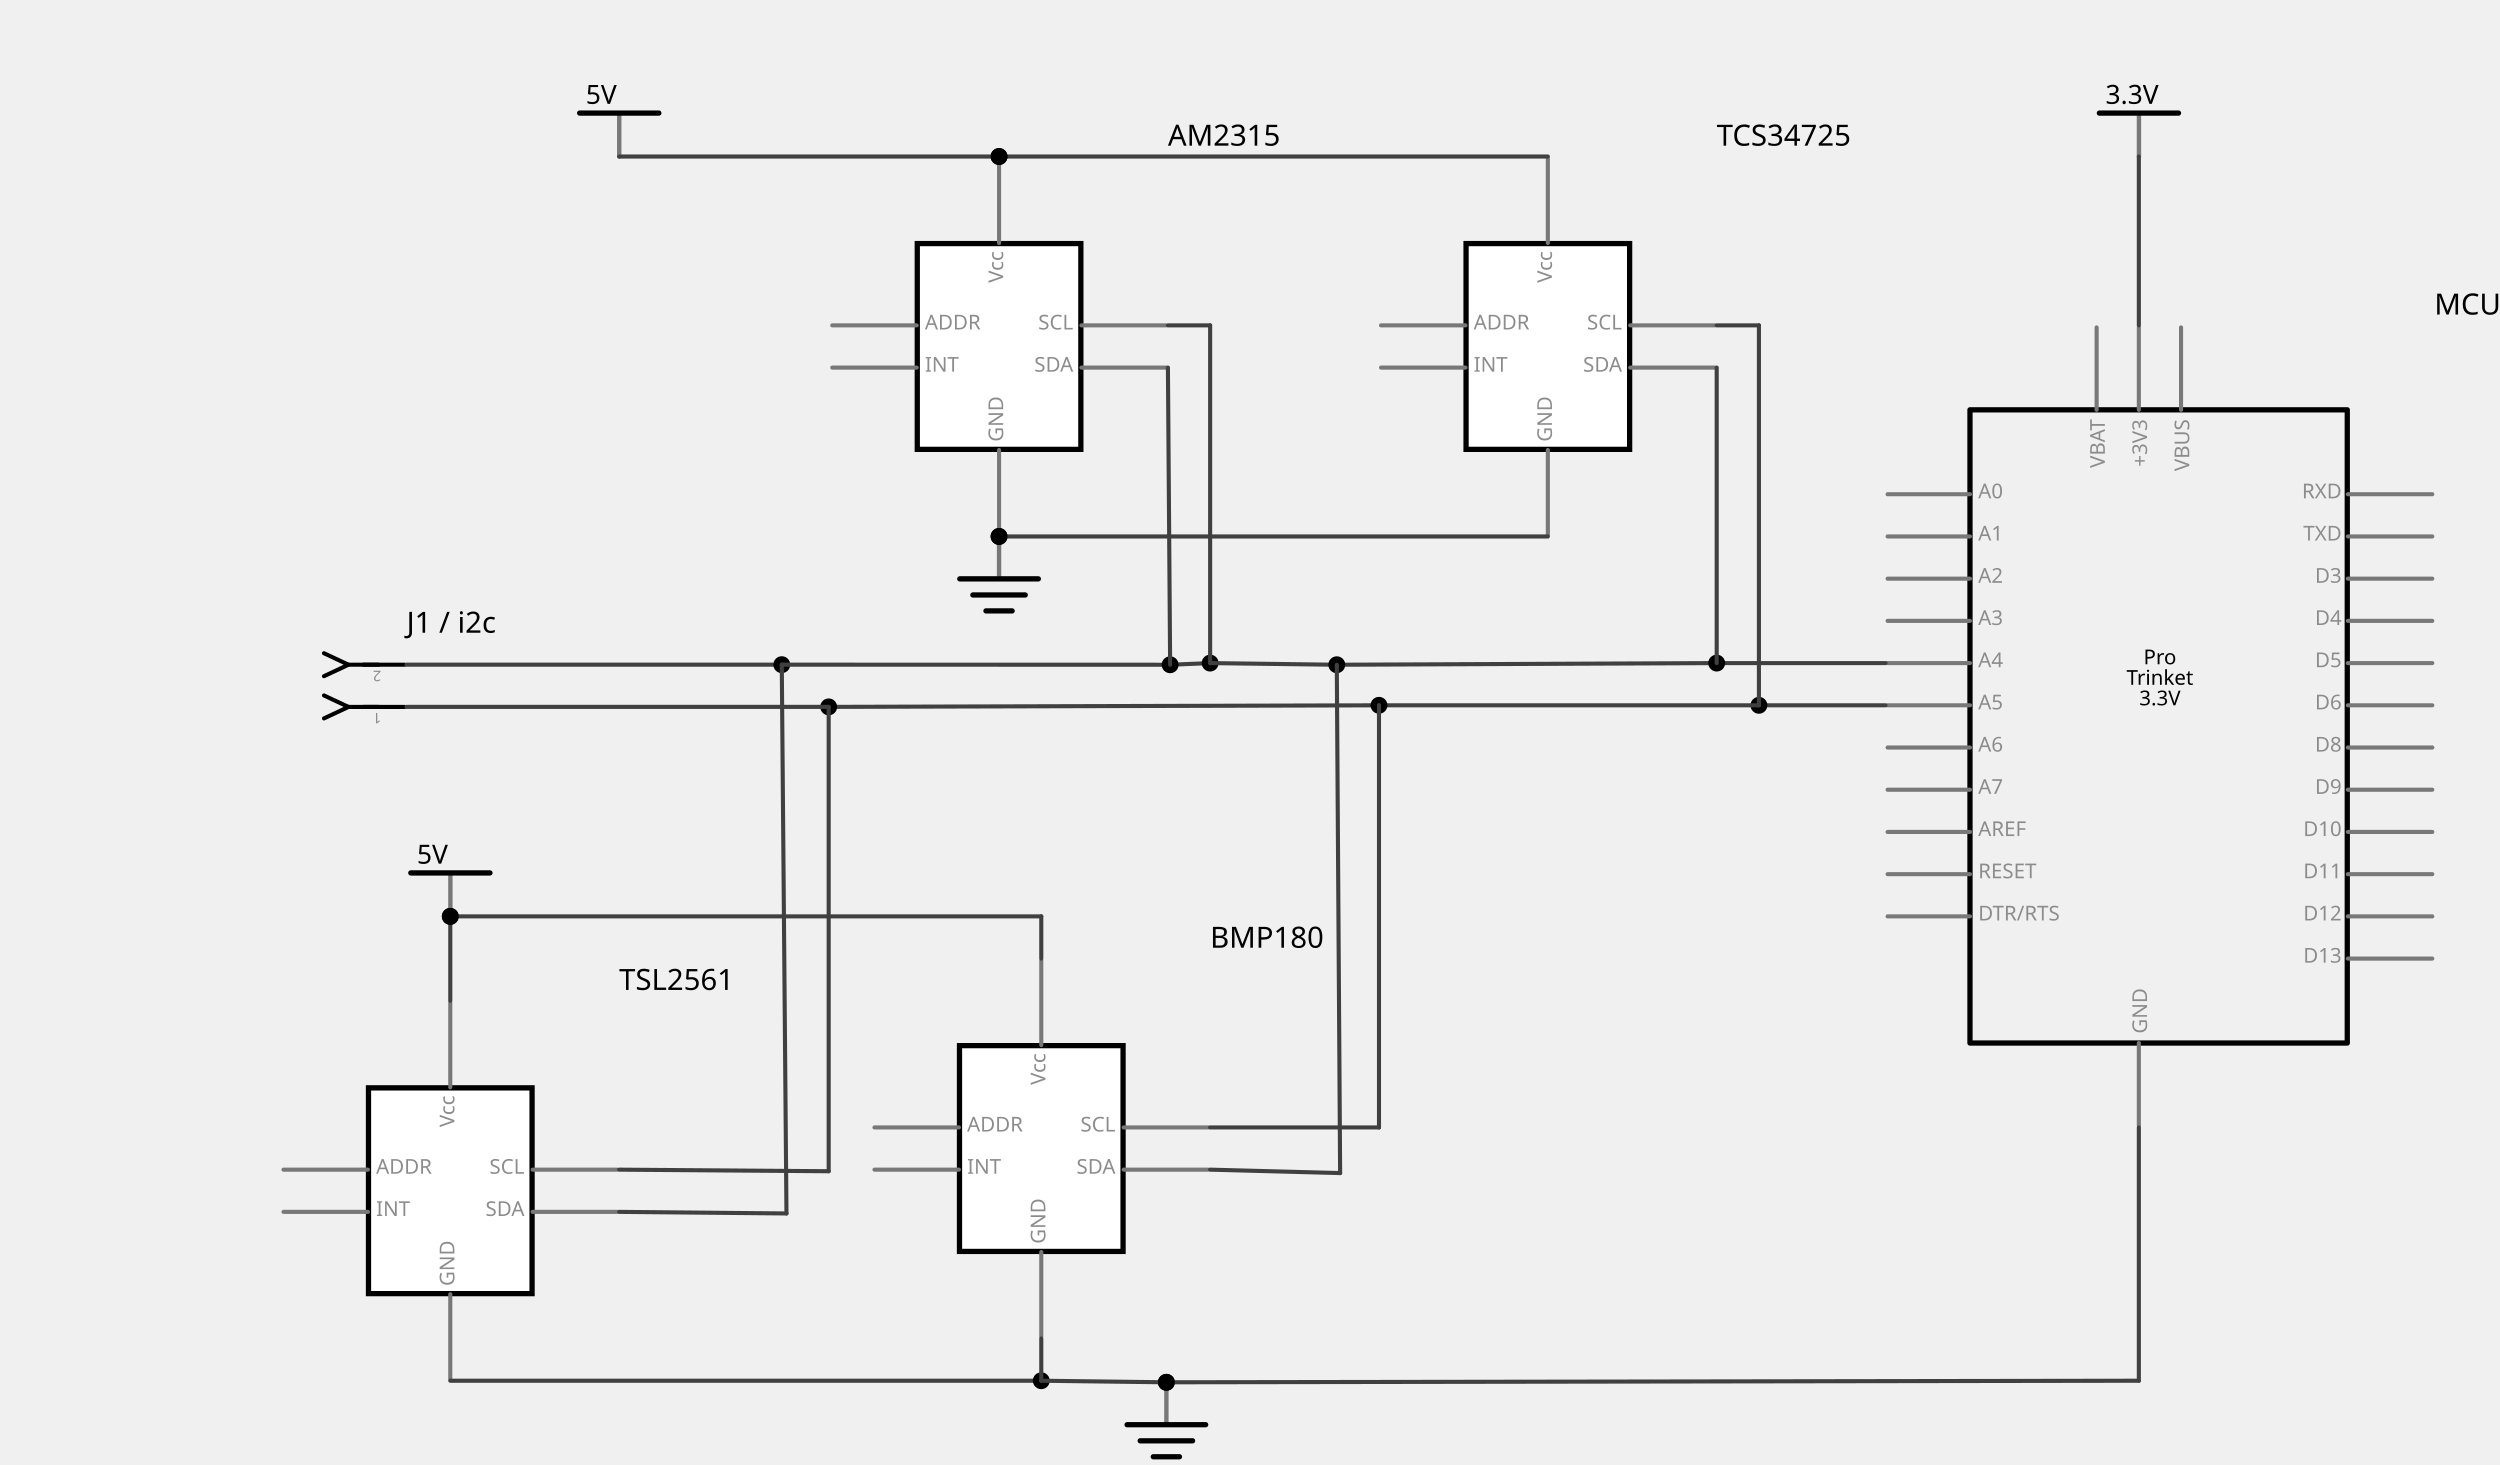
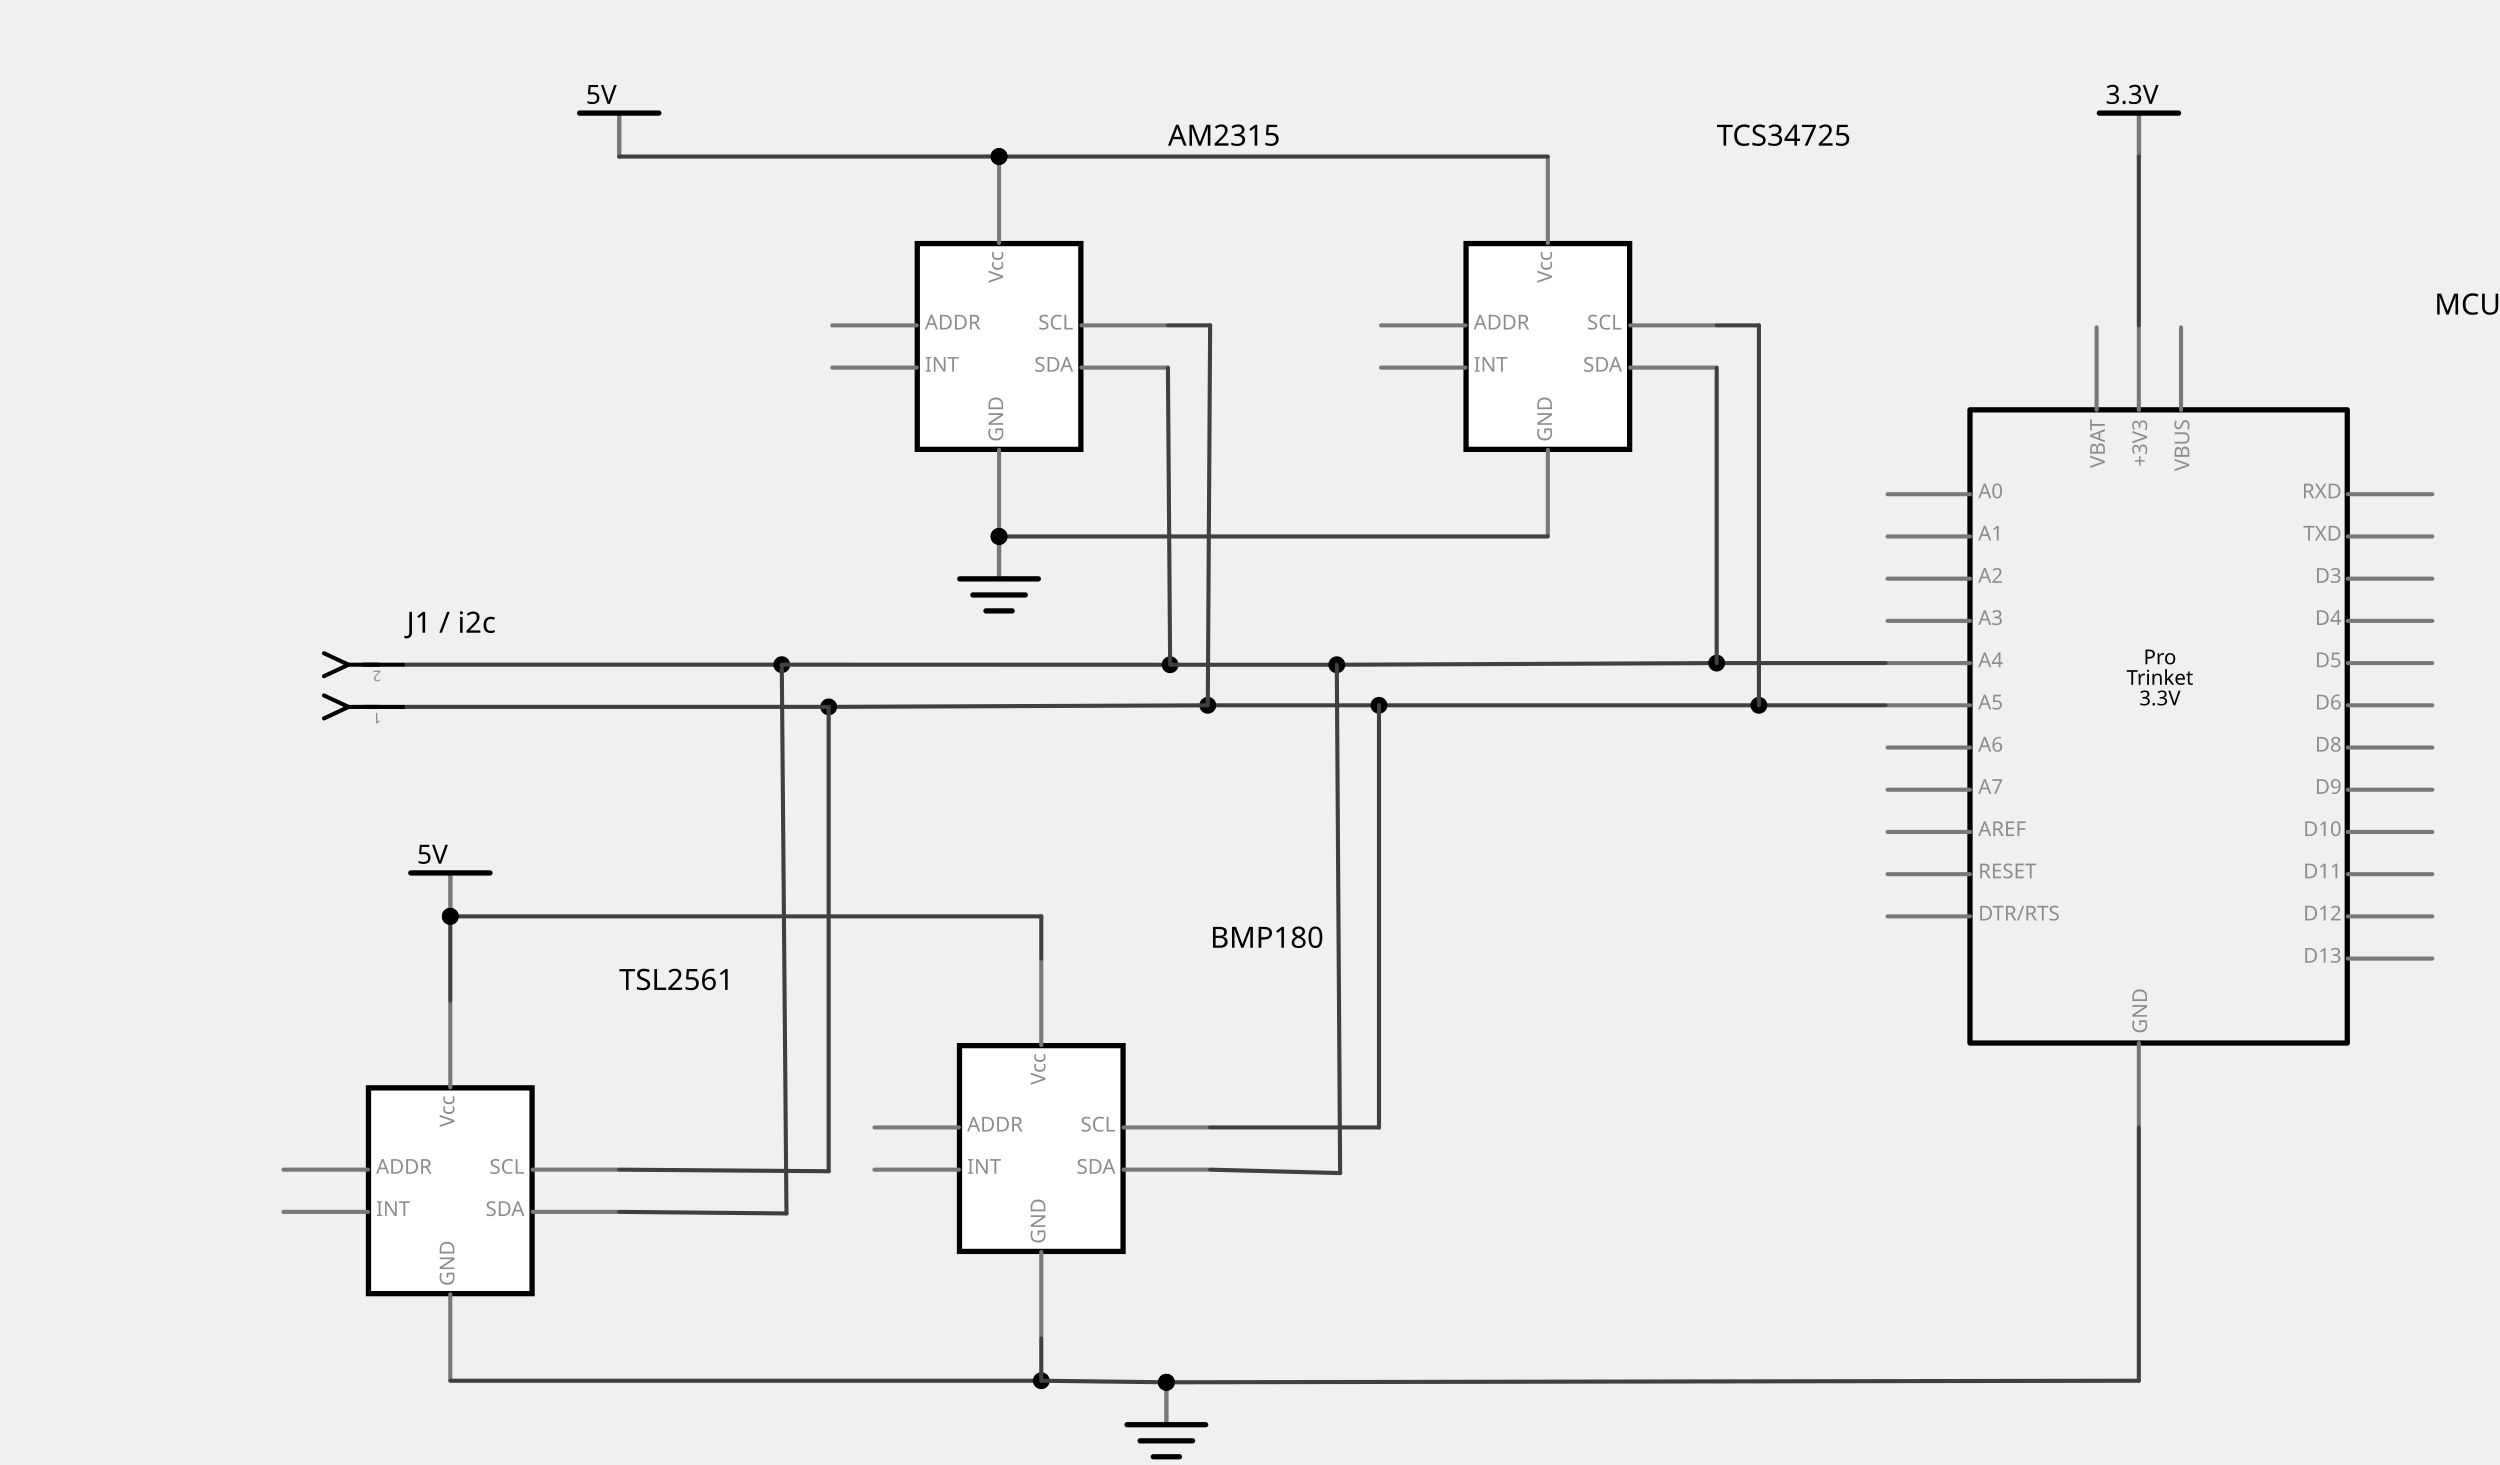
<svg xmlns="http://www.w3.org/2000/svg" version="1.2" baseProfile="tiny" x="0in" y="0in" width="5.922in" height="3.468in" viewBox="0 0 426.4 249.672">
  <g partID="854205740">
    <g transform="translate(48.0001,170.68)">
      <g gorn="0.0" id="schematic">
        <rect stroke-linecap="round" height="35.1" fill="#FFFFFF" width="27.9" x="14.85" y="14.85" class="interior rect" stroke-width="0.9" stroke="#000000" />
        <line stroke-linecap="round" gorn="0.0.1" id="connector9" fill="none" y1="28.8" y2="28.8" class="pin" x1="42.85" x2="57.25" stroke-width="0.7" stroke="#787878" />
        <text font-family="'Droid Sans'" fill="#8c8c8c" x="41.45" y="29.5" class="text" text-anchor="end" stroke-width="0" stroke="none" font-size="3.5">SCL</text>
        <g gorn="0.0.3" height="0.7" id="connector9terminal" fill="none" width="0.7" x="57.25" y="28.45" class="terminal" stroke-width="0" stroke="none" />
        <line stroke-linecap="round" gorn="0.0.4" id="connector10" fill="none" y1="36" y2="36" class="pin" x1="42.85" x2="57.25" stroke-width="0.7" stroke="#787878" />
        <text font-family="'Droid Sans'" fill="#8c8c8c" x="41.45" y="36.7" class="text" text-anchor="end" stroke-width="0" stroke="none" font-size="3.5">SDA</text>
        <g gorn="0.0.6" height="0.7" id="connector10terminal" fill="none" width="0.7" x="57.25" y="35.65" class="terminal" stroke-width="0" stroke="none" />
        <line stroke-linecap="round" gorn="0.0.7" id="connector7" fill="none" y1="28.8" y2="28.8" class="pin" x1="0.35" x2="14.75" stroke-width="0.7" stroke="#787878" />
        <text font-family="'Droid Sans'" fill="#8c8c8c" x="16.15" y="29.5" class="text" text-anchor="start" stroke-width="0" stroke="none" font-size="3.5">ADDR</text>
        <g gorn="0.0.9" height="0.7" id="connector7terminal" fill="none" width="0.7" x="-0.35" y="28.45" class="terminal" stroke-width="0" stroke="none" />
        <line stroke-linecap="round" gorn="0.0.10" id="connector8" fill="none" y1="36" y2="36" class="pin" x1="0.35" x2="14.75" stroke-width="0.7" stroke="#787878" />
        <text font-family="'Droid Sans'" fill="#8c8c8c" x="16.15" y="36.7" class="text" text-anchor="start" stroke-width="0" stroke="none" font-size="3.5">INT</text>
        <g gorn="0.0.12" height="0.7" id="connector8terminal" fill="none" width="0.7" x="-0.35" y="35.65" class="terminal" stroke-width="0" stroke="none" />
        <line stroke-linecap="round" gorn="0.0.13" id="connector6" fill="none" y1="50.05" y2="64.45" class="pin" x1="28.8" x2="28.8" stroke-width="0.7" stroke="#787878" />
        <g transform="matrix(1, 0, 0, 1, 29.4999, 48.6499)">
          <g>
            <g>
              <g transform="rotate(270)">
                <g>
                  <g>
                    <text font-family="'Droid Sans'" fill="#8c8c8c" x="0" y="0" class="text" text-anchor="start" stroke-width="0" stroke="none" font-size="3.5">GND</text>
                  </g>
                </g>
              </g>
            </g>
          </g>
        </g>
        <g gorn="0.0.15" height="0.7" id="connector6terminal" fill="none" width="0.7" x="28.45" y="64.45" class="terminal" stroke-width="0" stroke="none" />
        <line stroke-linecap="round" gorn="0.0.16" id="connector11" fill="none" y1="0.35" y2="14.75" class="pin" x1="28.8" x2="28.8" stroke-width="0.7" stroke="#787878" />
        <g transform="matrix(1, 0, 0, 1, 29.4999, 16.15)">
          <g>
            <g>
              <g transform="rotate(270)">
                <g>
                  <g>
                    <text font-family="'Droid Sans'" fill="#8c8c8c" x="0" y="0" class="text" text-anchor="end" stroke-width="0" stroke="none" font-size="3.5">Vcc</text>
                  </g>
                </g>
              </g>
            </g>
          </g>
        </g>
        <g gorn="0.0.18" height="0.7" id="connector11terminal" fill="none" width="0.7" x="28.45" y="-0.35" class="terminal" stroke-width="0" stroke="none" />
      </g>
    </g>
  </g>
  <g partID="854218090">
    <g transform="translate(141.6,26.6801)">
      <g gorn="0.0" id="schematic">
        <rect stroke-linecap="round" height="35.1" fill="#FFFFFF" width="27.9" x="14.85" y="14.85" class="interior rect" stroke-width="0.9" stroke="#000000" />
        <line stroke-linecap="round" gorn="0.0.1" id="connector9" fill="none" y1="28.8" y2="28.8" class="pin" x1="42.85" x2="57.25" stroke-width="0.7" stroke="#787878" />
        <text font-family="'Droid Sans'" fill="#8c8c8c" x="41.45" y="29.5" class="text" text-anchor="end" stroke-width="0" stroke="none" font-size="3.5">SCL</text>
        <g gorn="0.0.3" height="0.7" id="connector9terminal" fill="none" width="0.7" x="57.25" y="28.45" class="terminal" stroke-width="0" stroke="none" />
        <line stroke-linecap="round" gorn="0.0.4" id="connector10" fill="none" y1="36" y2="36" class="pin" x1="42.85" x2="57.25" stroke-width="0.7" stroke="#787878" />
        <text font-family="'Droid Sans'" fill="#8c8c8c" x="41.45" y="36.7" class="text" text-anchor="end" stroke-width="0" stroke="none" font-size="3.5">SDA</text>
        <g gorn="0.0.6" height="0.7" id="connector10terminal" fill="none" width="0.7" x="57.25" y="35.65" class="terminal" stroke-width="0" stroke="none" />
        <line stroke-linecap="round" gorn="0.0.7" id="connector7" fill="none" y1="28.8" y2="28.8" class="pin" x1="0.35" x2="14.75" stroke-width="0.7" stroke="#787878" />
        <text font-family="'Droid Sans'" fill="#8c8c8c" x="16.15" y="29.5" class="text" text-anchor="start" stroke-width="0" stroke="none" font-size="3.5">ADDR</text>
        <g gorn="0.0.9" height="0.7" id="connector7terminal" fill="none" width="0.7" x="-0.35" y="28.45" class="terminal" stroke-width="0" stroke="none" />
        <line stroke-linecap="round" gorn="0.0.10" id="connector8" fill="none" y1="36" y2="36" class="pin" x1="0.35" x2="14.75" stroke-width="0.7" stroke="#787878" />
        <text font-family="'Droid Sans'" fill="#8c8c8c" x="16.15" y="36.7" class="text" text-anchor="start" stroke-width="0" stroke="none" font-size="3.5">INT</text>
        <g gorn="0.0.12" height="0.7" id="connector8terminal" fill="none" width="0.7" x="-0.35" y="35.65" class="terminal" stroke-width="0" stroke="none" />
        <line stroke-linecap="round" gorn="0.0.13" id="connector6" fill="none" y1="50.05" y2="64.45" class="pin" x1="28.8" x2="28.8" stroke-width="0.7" stroke="#787878" />
        <g transform="matrix(1, 0, 0, 1, 29.4999, 48.6499)">
          <g>
            <g>
              <g transform="rotate(270)">
                <g>
                  <g>
                    <text font-family="'Droid Sans'" fill="#8c8c8c" x="0" y="0" class="text" text-anchor="start" stroke-width="0" stroke="none" font-size="3.5">GND</text>
                  </g>
                </g>
              </g>
            </g>
          </g>
        </g>
        <g gorn="0.0.15" height="0.7" id="connector6terminal" fill="none" width="0.7" x="28.45" y="64.45" class="terminal" stroke-width="0" stroke="none" />
        <line stroke-linecap="round" gorn="0.0.16" id="connector11" fill="none" y1="0.35" y2="14.75" class="pin" x1="28.8" x2="28.8" stroke-width="0.7" stroke="#787878" />
        <g transform="matrix(1, 0, 0, 1, 29.4999, 16.15)">
          <g>
            <g>
              <g transform="rotate(270)">
                <g>
                  <g>
                    <text font-family="'Droid Sans'" fill="#8c8c8c" x="0" y="0" class="text" text-anchor="end" stroke-width="0" stroke="none" font-size="3.5">Vcc</text>
                  </g>
                </g>
              </g>
            </g>
          </g>
        </g>
        <g gorn="0.0.18" height="0.7" id="connector11terminal" fill="none" width="0.7" x="28.45" y="-0.35" class="terminal" stroke-width="0" stroke="none" />
      </g>
    </g>
  </g>
  <g partID="854219070">
    <g transform="translate(235.2,26.6801)">
      <g gorn="0.0" id="schematic">
        <rect stroke-linecap="round" height="35.1" fill="#FFFFFF" width="27.9" x="14.85" y="14.85" class="interior rect" stroke-width="0.9" stroke="#000000" />
        <line stroke-linecap="round" gorn="0.0.1" id="connector9" fill="none" y1="28.8" y2="28.8" class="pin" x1="42.85" x2="57.25" stroke-width="0.7" stroke="#787878" />
        <text font-family="'Droid Sans'" fill="#8c8c8c" x="41.45" y="29.5" class="text" text-anchor="end" stroke-width="0" stroke="none" font-size="3.5">SCL</text>
        <g gorn="0.0.3" height="0.7" id="connector9terminal" fill="none" width="0.7" x="57.25" y="28.45" class="terminal" stroke-width="0" stroke="none" />
        <line stroke-linecap="round" gorn="0.0.4" id="connector10" fill="none" y1="36" y2="36" class="pin" x1="42.85" x2="57.25" stroke-width="0.7" stroke="#787878" />
        <text font-family="'Droid Sans'" fill="#8c8c8c" x="41.45" y="36.7" class="text" text-anchor="end" stroke-width="0" stroke="none" font-size="3.5">SDA</text>
        <g gorn="0.0.6" height="0.7" id="connector10terminal" fill="none" width="0.7" x="57.25" y="35.65" class="terminal" stroke-width="0" stroke="none" />
        <line stroke-linecap="round" gorn="0.0.7" id="connector7" fill="none" y1="28.8" y2="28.8" class="pin" x1="0.35" x2="14.75" stroke-width="0.7" stroke="#787878" />
        <text font-family="'Droid Sans'" fill="#8c8c8c" x="16.15" y="29.5" class="text" text-anchor="start" stroke-width="0" stroke="none" font-size="3.5">ADDR</text>
        <g gorn="0.0.9" height="0.7" id="connector7terminal" fill="none" width="0.7" x="-0.35" y="28.45" class="terminal" stroke-width="0" stroke="none" />
        <line stroke-linecap="round" gorn="0.0.10" id="connector8" fill="none" y1="36" y2="36" class="pin" x1="0.35" x2="14.75" stroke-width="0.7" stroke="#787878" />
        <text font-family="'Droid Sans'" fill="#8c8c8c" x="16.15" y="36.7" class="text" text-anchor="start" stroke-width="0" stroke="none" font-size="3.5">INT</text>
        <g gorn="0.0.12" height="0.7" id="connector8terminal" fill="none" width="0.7" x="-0.35" y="35.65" class="terminal" stroke-width="0" stroke="none" />
        <line stroke-linecap="round" gorn="0.0.13" id="connector6" fill="none" y1="50.05" y2="64.45" class="pin" x1="28.8" x2="28.8" stroke-width="0.7" stroke="#787878" />
        <g transform="matrix(1, 0, 0, 1, 29.4999, 48.6499)">
          <g>
            <g>
              <g transform="rotate(270)">
                <g>
                  <g>
                    <text font-family="'Droid Sans'" fill="#8c8c8c" x="0" y="0" class="text" text-anchor="start" stroke-width="0" stroke="none" font-size="3.5">GND</text>
                  </g>
                </g>
              </g>
            </g>
          </g>
        </g>
        <g gorn="0.0.15" height="0.7" id="connector6terminal" fill="none" width="0.7" x="28.45" y="64.45" class="terminal" stroke-width="0" stroke="none" />
        <line stroke-linecap="round" gorn="0.0.16" id="connector11" fill="none" y1="0.35" y2="14.75" class="pin" x1="28.8" x2="28.8" stroke-width="0.7" stroke="#787878" />
        <g transform="matrix(1, 0, 0, 1, 29.4999, 16.15)">
          <g>
            <g>
              <g transform="rotate(270)">
                <g>
                  <g>
                    <text font-family="'Droid Sans'" fill="#8c8c8c" x="0" y="0" class="text" text-anchor="end" stroke-width="0" stroke="none" font-size="3.5">Vcc</text>
                  </g>
                </g>
              </g>
            </g>
          </g>
        </g>
        <g gorn="0.0.18" height="0.7" id="connector11terminal" fill="none" width="0.7" x="28.45" y="-0.35" class="terminal" stroke-width="0" stroke="none" />
      </g>
    </g>
  </g>
  <g partID="854216740">
    <g transform="translate(148.8,163.48)">
      <g gorn="0.0" id="schematic">
        <rect stroke-linecap="round" height="35.1" fill="#FFFFFF" width="27.9" x="14.85" y="14.85" class="interior rect" stroke-width="0.9" stroke="#000000" />
        <line stroke-linecap="round" gorn="0.0.1" id="connector9" fill="none" y1="28.8" y2="28.8" class="pin" x1="42.85" x2="57.25" stroke-width="0.7" stroke="#787878" />
        <text font-family="'Droid Sans'" fill="#8c8c8c" x="41.45" y="29.5" class="text" text-anchor="end" stroke-width="0" stroke="none" font-size="3.5">SCL</text>
        <g gorn="0.0.3" height="0.7" id="connector9terminal" fill="none" width="0.7" x="57.25" y="28.45" class="terminal" stroke-width="0" stroke="none" />
        <line stroke-linecap="round" gorn="0.0.4" id="connector10" fill="none" y1="36" y2="36" class="pin" x1="42.85" x2="57.25" stroke-width="0.7" stroke="#787878" />
        <text font-family="'Droid Sans'" fill="#8c8c8c" x="41.45" y="36.7" class="text" text-anchor="end" stroke-width="0" stroke="none" font-size="3.5">SDA</text>
        <g gorn="0.0.6" height="0.7" id="connector10terminal" fill="none" width="0.7" x="57.25" y="35.65" class="terminal" stroke-width="0" stroke="none" />
        <line stroke-linecap="round" gorn="0.0.7" id="connector7" fill="none" y1="28.8" y2="28.8" class="pin" x1="0.35" x2="14.75" stroke-width="0.7" stroke="#787878" />
        <text font-family="'Droid Sans'" fill="#8c8c8c" x="16.15" y="29.5" class="text" text-anchor="start" stroke-width="0" stroke="none" font-size="3.5">ADDR</text>
        <g gorn="0.0.9" height="0.7" id="connector7terminal" fill="none" width="0.7" x="-0.35" y="28.45" class="terminal" stroke-width="0" stroke="none" />
        <line stroke-linecap="round" gorn="0.0.10" id="connector8" fill="none" y1="36" y2="36" class="pin" x1="0.35" x2="14.75" stroke-width="0.7" stroke="#787878" />
        <text font-family="'Droid Sans'" fill="#8c8c8c" x="16.15" y="36.7" class="text" text-anchor="start" stroke-width="0" stroke="none" font-size="3.5">INT</text>
        <g gorn="0.0.12" height="0.7" id="connector8terminal" fill="none" width="0.7" x="-0.35" y="35.65" class="terminal" stroke-width="0" stroke="none" />
        <line stroke-linecap="round" gorn="0.0.13" id="connector6" fill="none" y1="50.05" y2="64.45" class="pin" x1="28.8" x2="28.8" stroke-width="0.7" stroke="#787878" />
        <g transform="matrix(1, 0, 0, 1, 29.4999, 48.6499)">
          <g>
            <g>
              <g transform="rotate(270)">
                <g>
                  <g>
                    <text font-family="'Droid Sans'" fill="#8c8c8c" x="0" y="0" class="text" text-anchor="start" stroke-width="0" stroke="none" font-size="3.5">GND</text>
                  </g>
                </g>
              </g>
            </g>
          </g>
        </g>
        <g gorn="0.0.15" height="0.7" id="connector6terminal" fill="none" width="0.7" x="28.45" y="64.45" class="terminal" stroke-width="0" stroke="none" />
        <line stroke-linecap="round" gorn="0.0.16" id="connector11" fill="none" y1="0.35" y2="14.75" class="pin" x1="28.8" x2="28.8" stroke-width="0.7" stroke="#787878" />
        <g transform="matrix(1, 0, 0, 1, 29.4999, 16.15)">
          <g>
            <g>
              <g transform="rotate(270)">
                <g>
                  <g>
                    <text font-family="'Droid Sans'" fill="#8c8c8c" x="0" y="0" class="text" text-anchor="end" stroke-width="0" stroke="none" font-size="3.5">Vcc</text>
                  </g>
                </g>
              </g>
            </g>
          </g>
        </g>
        <g gorn="0.0.18" height="0.7" id="connector11terminal" fill="none" width="0.7" x="28.45" y="-0.35" class="terminal" stroke-width="0" stroke="none" />
      </g>
    </g>
  </g>
  <g partID="854206480">
    <g transform="translate(321.6,55.48)">
      <g id="schematic">
        <rect stroke-linecap="round" height="108" fill="none" width="64.35" stroke-linejoin="round" x="14.4" y="14.4" stroke-width="0.9" stroke="#000000" />
        <text font-family="'Droid Sans'" id="label" x="46.8" y="57.8" text-anchor="middle" font-size="3.5">Pro</text>
        <text font-family="'Droid Sans'" id="label" x="46.8" y="61.3" text-anchor="middle" font-size="3.5">Trinket</text>
        <text font-family="'Droid Sans'" id="label" x="46.8" y="64.8" text-anchor="middle" font-size="3.5">3.3V</text>
        <line stroke-linecap="round" fill="none" y1="28.8" stroke-linejoin="round" y2="28.8" x1="0.35" x2="14.4" stroke-width="0.7" stroke="#787878" />
        <rect connectorName="A0" height="0.7" id="connector93pin" fill="none" width="14.4" y="28.45" stroke-width="0" />
        <g height="0.7" id="connector93terminal" fill="none" width="0" y="28.45" stroke-width="0" />
        <text font-family="'Droid Sans'" id="label93" fill="#8c8c8c" x="15.8" y="29.5" text-anchor="start" font-size="3.5">A0</text>
        <line stroke-linecap="round" fill="none" y1="36" stroke-linejoin="round" y2="36" x1="0.35" x2="14.4" stroke-width="0.7" stroke="#787878" />
        <rect connectorName="A1" height="0.7" id="connector94pin" fill="none" width="14.4" y="35.65" stroke-width="0" />
        <g height="0.7" id="connector94terminal" fill="none" width="0" y="35.65" stroke-width="0" />
        <text font-family="'Droid Sans'" id="label94" fill="#8c8c8c" x="15.8" y="36.7" text-anchor="start" font-size="3.5">A1</text>
        <line stroke-linecap="round" fill="none" y1="43.2" stroke-linejoin="round" y2="43.2" x1="0.35" x2="14.4" stroke-width="0.7" stroke="#787878" />
        <rect connectorName="A2" height="0.7" id="connector95pin" fill="none" width="14.4" y="42.85" stroke-width="0" />
        <g height="0.7" id="connector95terminal" fill="none" width="0" y="42.85" stroke-width="0" />
        <text font-family="'Droid Sans'" id="label95" fill="#8c8c8c" x="15.8" y="43.9" text-anchor="start" font-size="3.5">A2</text>
        <line stroke-linecap="round" fill="none" y1="50.4" stroke-linejoin="round" y2="50.4" x1="0.35" x2="14.4" stroke-width="0.7" stroke="#787878" />
        <rect connectorName="A3" height="0.7" id="connector96pin" fill="none" width="14.4" y="50.05" stroke-width="0" />
        <g height="0.7" id="connector96terminal" fill="none" width="0" y="50.05" stroke-width="0" />
        <text font-family="'Droid Sans'" id="label96" fill="#8c8c8c" x="15.8" y="51.1" text-anchor="start" font-size="3.5">A3</text>
        <line stroke-linecap="round" fill="none" y1="57.6" stroke-linejoin="round" y2="57.6" x1="0.35" x2="14.4" stroke-width="0.7" stroke="#787878" />
        <rect connectorName="A4" height="0.7" id="connector97pin" fill="none" width="14.4" y="57.25" stroke-width="0" />
        <g height="0.7" id="connector97terminal" fill="none" width="0" y="57.25" stroke-width="0" />
        <text font-family="'Droid Sans'" id="label97" fill="#8c8c8c" x="15.8" y="58.3" text-anchor="start" font-size="3.5">A4</text>
        <line stroke-linecap="round" fill="none" y1="64.8" stroke-linejoin="round" y2="64.8" x1="0.35" x2="14.4" stroke-width="0.7" stroke="#787878" />
        <rect connectorName="A5" height="0.7" id="connector98pin" fill="none" width="14.4" y="64.45" stroke-width="0" />
        <g height="0.7" id="connector98terminal" fill="none" width="0" y="64.45" stroke-width="0" />
        <text font-family="'Droid Sans'" id="label98" fill="#8c8c8c" x="15.8" y="65.5" text-anchor="start" font-size="3.5">A5</text>
        <line stroke-linecap="round" fill="none" y1="72" stroke-linejoin="round" y2="72" x1="0.35" x2="14.4" stroke-width="0.7" stroke="#787878" />
        <rect connectorName="A6" height="0.7" id="connector85pin" fill="none" width="14.4" y="71.65" stroke-width="0" />
        <g height="0.7" id="connector85terminal" fill="none" width="0" y="71.65" stroke-width="0" />
        <text font-family="'Droid Sans'" id="label85" fill="#8c8c8c" x="15.8" y="72.7" text-anchor="start" font-size="3.5">A6</text>
        <line stroke-linecap="round" fill="none" y1="79.2" stroke-linejoin="round" y2="79.2" x1="0.35" x2="14.4" stroke-width="0.7" stroke="#787878" />
        <rect connectorName="A7" height="0.7" id="connector86pin" fill="none" width="14.4" y="78.85" stroke-width="0" />
        <g height="0.7" id="connector86terminal" fill="none" width="0" y="78.85" stroke-width="0" />
        <text font-family="'Droid Sans'" id="label86" fill="#8c8c8c" x="15.8" y="79.9" text-anchor="start" font-size="3.5">A7</text>
        <line stroke-linecap="round" fill="none" y1="86.4" stroke-linejoin="round" y2="86.4" x1="0.35" x2="14.4" stroke-width="0.7" stroke="#787878" />
        <rect connectorName="AREF" height="0.7" id="connector92pin" fill="none" width="14.4" y="86.05" stroke-width="0" />
        <g height="0.7" id="connector92terminal" fill="none" width="0" y="86.05" stroke-width="0" />
        <text font-family="'Droid Sans'" id="label92" fill="#8c8c8c" x="15.8" y="87.1" text-anchor="start" font-size="3.5">AREF</text>
        <line stroke-linecap="round" fill="none" y1="93.6" stroke-linejoin="round" y2="93.6" x1="0.35" x2="14.4" stroke-width="0.7" stroke="#787878" />
        <rect connectorName="RESET" height="0.7" id="connector84pin" fill="none" width="14.4" y="93.25" stroke-width="0" />
        <g height="0.7" id="connector84terminal" fill="none" width="0" y="93.25" stroke-width="0" />
        <text font-family="'Droid Sans'" id="label84" fill="#8c8c8c" x="15.8" y="94.3" text-anchor="start" font-size="3.5">RESET</text>
        <line stroke-linecap="round" fill="none" y1="100.8" stroke-linejoin="round" y2="100.8" x1="0.35" x2="14.4" stroke-width="0.7" stroke="#787878" />
        <rect connectorName="DTR/RTS" height="0.7" id="connector34pin" fill="none" width="14.4" y="100.45" stroke-width="0" />
        <g height="0.7" id="connector34terminal" fill="none" width="0" y="100.45" stroke-width="0" />
        <text font-family="'Droid Sans'" id="label34" fill="#8c8c8c" x="15.8" y="101.5" text-anchor="start" font-size="3.5">DTR/RTS</text>
        <line stroke-linecap="round" fill="none" y1="28.8" stroke-linejoin="round" y2="28.8" x1="78.85" x2="93.25" stroke-width="0.7" stroke="#787878" />
        <rect height="0.7" connectorname="RXD" id="connector32pin" fill="none" width="14.4" x="79.2" y="28.45" stroke-width="0" />
        <g height="0.7" id="connector32terminal" fill="none" width="0" x="93.6" y="28.45" stroke-width="0" />
        <text font-family="'Droid Sans'" id="label32" fill="#8c8c8c" x="77.8" y="29.5" text-anchor="end" font-size="3.5">RXD</text>
        <line stroke-linecap="round" fill="none" y1="36" stroke-linejoin="round" y2="36" x1="78.85" x2="93.25" stroke-width="0.7" stroke="#787878" />
        <rect height="0.7" connectorname="TXD" id="connector33pin" fill="none" width="14.4" x="79.2" y="35.65" stroke-width="0" />
        <g height="0.7" id="connector33terminal" fill="none" width="0" x="93.6" y="35.65" stroke-width="0" />
        <text font-family="'Droid Sans'" id="label33" fill="#8c8c8c" x="77.8" y="36.7" text-anchor="end" font-size="3.5">TXD</text>
        <line stroke-linecap="round" fill="none" y1="43.2" stroke-linejoin="round" y2="43.2" x1="78.85" x2="93.25" stroke-width="0.7" stroke="#787878" />
        <rect height="0.7" connectorname="D3" id="connector81pin" fill="none" width="14.4" x="79.2" y="42.85" stroke-width="0" />
        <g height="0.7" id="connector81terminal" fill="none" width="0" x="93.6" y="42.85" stroke-width="0" />
        <text font-family="'Droid Sans'" id="label81" fill="#8c8c8c" x="77.8" y="43.9" text-anchor="end" font-size="3.5">D3</text>
        <line stroke-linecap="round" fill="none" y1="50.4" stroke-linejoin="round" y2="50.4" x1="78.85" x2="93.25" stroke-width="0.7" stroke="#787878" />
        <rect height="0.7" connectorname="D4" id="connector80pin" fill="none" width="14.4" x="79.2" y="50.05" stroke-width="0" />
        <g height="0.7" id="connector80terminal" fill="none" width="0" x="93.6" y="50.05" stroke-width="0" />
        <text font-family="'Droid Sans'" id="label80" fill="#8c8c8c" x="77.8" y="51.1" text-anchor="end" font-size="3.5">D4</text>
        <line stroke-linecap="round" fill="none" y1="57.6" stroke-linejoin="round" y2="57.6" x1="78.85" x2="93.25" stroke-width="0.7" stroke="#787878" />
        <rect height="0.7" connectorname="D5" id="connector79pin" fill="none" width="14.4" x="79.2" y="57.25" stroke-width="0" />
        <g height="0.7" id="connector79terminal" fill="none" width="0" x="93.6" y="57.25" stroke-width="0" />
        <text font-family="'Droid Sans'" id="label79" fill="#8c8c8c" x="77.8" y="58.3" text-anchor="end" font-size="3.5">D5</text>
        <line stroke-linecap="round" fill="none" y1="64.8" stroke-linejoin="round" y2="64.8" x1="78.85" x2="93.25" stroke-width="0.7" stroke="#787878" />
        <rect height="0.7" connectorname="D6" id="connector78pin" fill="none" width="14.4" x="79.2" y="64.45" stroke-width="0" />
        <g height="0.7" id="connector78terminal" fill="none" width="0" x="93.6" y="64.45" stroke-width="0" />
        <text font-family="'Droid Sans'" id="label78" fill="#8c8c8c" x="77.8" y="65.5" text-anchor="end" font-size="3.5">D6</text>
        <line stroke-linecap="round" fill="none" y1="72" stroke-linejoin="round" y2="72" x1="78.85" x2="93.25" stroke-width="0.7" stroke="#787878" />
        <rect height="0.7" connectorname="D8" id="connector77pin" fill="none" width="14.4" x="79.2" y="71.65" stroke-width="0" />
        <g height="0.7" id="connector77terminal" fill="none" width="0" x="93.6" y="71.65" stroke-width="0" />
        <text font-family="'Droid Sans'" id="label77" fill="#8c8c8c" x="77.8" y="72.7" text-anchor="end" font-size="3.5">D8</text>
        <line stroke-linecap="round" fill="none" y1="79.2" stroke-linejoin="round" y2="79.2" x1="78.85" x2="93.25" stroke-width="0.7" stroke="#787878" />
        <rect height="0.7" connectorname="D9" id="connector87pin" fill="none" width="14.4" x="79.2" y="78.85" stroke-width="0" />
        <g height="0.7" id="connector87terminal" fill="none" width="0" x="93.6" y="78.85" stroke-width="0" />
        <text font-family="'Droid Sans'" id="label87" fill="#8c8c8c" x="77.8" y="79.9" text-anchor="end" font-size="3.5">D9</text>
        <line stroke-linecap="round" fill="none" y1="86.4" stroke-linejoin="round" y2="86.4" x1="78.85" x2="93.25" stroke-width="0.7" stroke="#787878" />
        <rect height="0.7" connectorname="D10" id="connector88pin" fill="none" width="14.4" x="79.2" y="86.05" stroke-width="0" />
        <g height="0.7" id="connector88terminal" fill="none" width="0" x="93.6" y="86.05" stroke-width="0" />
        <text font-family="'Droid Sans'" id="label88" fill="#8c8c8c" x="77.8" y="87.1" text-anchor="end" font-size="3.5">D10</text>
        <line stroke-linecap="round" fill="none" y1="93.6" stroke-linejoin="round" y2="93.6" x1="78.85" x2="93.25" stroke-width="0.7" stroke="#787878" />
        <rect height="0.7" connectorname="D11" id="connector89pin" fill="none" width="14.4" x="79.2" y="93.25" stroke-width="0" />
        <g height="0.7" id="connector89terminal" fill="none" width="0" x="93.6" y="93.25" stroke-width="0" />
        <text font-family="'Droid Sans'" id="label89" fill="#8c8c8c" x="77.8" y="94.3" text-anchor="end" font-size="3.5">D11</text>
        <line stroke-linecap="round" fill="none" y1="100.8" stroke-linejoin="round" y2="100.8" x1="78.85" x2="93.25" stroke-width="0.7" stroke="#787878" />
        <rect height="0.7" connectorname="D12" id="connector90pin" fill="none" width="14.4" x="79.2" y="100.45" stroke-width="0" />
        <g height="0.7" id="connector90terminal" fill="none" width="0" x="93.6" y="100.45" stroke-width="0" />
        <text font-family="'Droid Sans'" id="label90" fill="#8c8c8c" x="77.8" y="101.5" text-anchor="end" font-size="3.5">D12</text>
        <line stroke-linecap="round" fill="none" y1="108" stroke-linejoin="round" y2="108" x1="78.85" x2="93.25" stroke-width="0.7" stroke="#787878" />
        <rect height="0.7" connectorname="D13" id="connector91pin" fill="none" width="14.4" x="79.2" y="107.65" stroke-width="0" />
        <g height="0.7" id="connector91terminal" fill="none" width="0" x="93.6" y="107.65" stroke-width="0" />
        <text font-family="'Droid Sans'" id="label91" fill="#8c8c8c" x="77.8" y="108.7" text-anchor="end" font-size="3.5">D13</text>
        <line stroke-linecap="round" fill="none" y1="0.35" stroke-linejoin="round" y2="14.4" x1="36" x2="36" stroke-width="0.7" stroke="#787878" />
        <rect height="14.4" connectorname="VBAT" id="connector73pin" fill="none" width="0.7" x="35.65" stroke-width="0" />
        <g height="0" id="connector73terminal" fill="none" width="0.7" x="35.65" stroke-width="0" />
        <g transform="matrix(0, -1, 1, 0, 37.4, 16)">
          <text font-family="'Droid Sans'" id="label73" fill="#8c8c8c" x="0" y="0" text-anchor="end" font-size="3.5">VBAT</text>
        </g>
        <line stroke-linecap="round" fill="none" y1="0.35" stroke-linejoin="round" y2="14.4" x1="43.2" x2="43.2" stroke-width="0.7" stroke="#787878" />
        <rect height="14.4" connectorname="+3V3" id="connector76pin" fill="none" width="0.7" x="42.85" stroke-width="0" />
        <g height="0" id="connector76terminal" fill="none" width="0.7" x="42.85" stroke-width="0" />
        <g transform="matrix(0, -1, 1, 0, 44.6, 16)">
          <text font-family="'Droid Sans'" id="label76" fill="#8c8c8c" x="0" y="0" text-anchor="end" font-size="3.5">+3V3</text>
        </g>
        <line stroke-linecap="round" fill="none" y1="0.35" stroke-linejoin="round" y2="14.4" x1="50.4" x2="50.4" stroke-width="0.7" stroke="#787878" />
        <rect height="14.4" connectorname="VBUS" id="connector31pin" fill="none" width="0.7" x="50.05" stroke-width="0" />
        <g height="0" id="connector31terminal" fill="none" width="0.7" x="50.05" stroke-width="0" />
        <g transform="matrix(0, -1, 1, 0, 51.8, 16)">
          <text font-family="'Droid Sans'" id="label31" fill="#8c8c8c" x="0" y="0" text-anchor="end" font-size="3.5">VBUS</text>
        </g>
        <line stroke-linecap="round" fill="none" y1="122.4" stroke-linejoin="round" y2="136.45" x1="43.2" x2="43.2" stroke-width="0.7" stroke="#787878" />
        <rect height="14.4" connectorname="GND" id="connector29pin" fill="none" width="0.7" x="42.85" y="122.4" stroke-width="0" />
        <g height="0" id="connector29terminal" fill="none" width="0.7" x="42.85" y="136.8" stroke-width="0" />
        <g transform="matrix(0, -1, 1, 0, 44.6, 120.8)">
          <text font-family="'Droid Sans'" id="label29" fill="#8c8c8c" x="0" y="0" font-size="3.5">GND</text>
        </g>
        <rect height="14.4" connectorname="VBUS" id="connector75pin" fill="none" width="0.7" x="50.05" stroke-width="0" />
        <g height="0" id="connector75terminal" fill="none" width="0.7" x="50.05" stroke-width="0" />
        <rect height="14.4" connectorname="GND" id="connector74pin" fill="none" width="0.7" x="42.85" y="122.4" stroke-width="0" />
        <g height="0" id="connector74terminal" fill="none" width="0.7" x="42.85" y="136.8" stroke-width="0" />
        <rect height="14.4" connectorname="GND" id="connector30pin" fill="none" width="0.7" x="42.85" y="122.4" stroke-width="0" />
        <g height="0" id="connector30terminal" fill="none" width="0.7" x="42.85" y="136.8" stroke-width="0" />
        <rect height="0.7" connectorname="TXD" id="connector82pin" fill="none" width="14.4" x="79.2" y="35.65" stroke-width="0" />
        <g height="0.7" id="connector82terminal" fill="none" width="0" x="93.6" y="35.65" stroke-width="0" />
        <rect height="0.7" connectorname="RXD" id="connector83pin" fill="none" width="14.4" x="79.2" y="28.45" stroke-width="0" />
        <g height="0.7" id="connector83terminal" fill="none" width="0" x="93.6" y="28.45" stroke-width="0" />
      </g>
    </g>
  </g>
  <g partID="854207570">
    <g transform="translate(69.6185,142.307)">
      <g id="schematic">
        <line stroke-linecap="round" id="connector0pin" fill="none" y1="6.78" y2="13.98" x1="7.2" x2="7.2" stroke-width="0.75" stroke-miterlimit="10" stroke="#787878" />
        <g id="connector0terminal" fill="none" points="6.817,13.567,7.546,13.546,7.546,14.4,6.859,14.359" />
        <path stroke-linecap="round" fill="none" d="M0.45,6.564l13.5,0" stroke-width="0.9" stroke="#000000" />
        <g transform="matrix(1, 0, 0, 1, 1.4985, 4.9878)">
          <text font-family="'DroidSans'" id="label" font-size="4.499">5V</text>
        </g>
      </g>
    </g>
  </g>
  <g partID="854220180">
    <g transform="translate(98.4185,12.707)">
      <g id="schematic">
        <line stroke-linecap="round" id="connector0pin" fill="none" y1="6.78" y2="13.98" x1="7.2" x2="7.2" stroke-width="0.75" stroke-miterlimit="10" stroke="#787878" />
        <g id="connector0terminal" fill="none" points="6.817,13.567,7.546,13.546,7.546,14.4,6.859,14.359" />
        <path stroke-linecap="round" fill="none" d="M0.45,6.564l13.5,0" stroke-width="0.9" stroke="#000000" />
        <g transform="matrix(1, 0, 0, 1, 1.4985, 4.9878)">
          <text font-family="'DroidSans'" id="label" font-size="4.499">5V</text>
        </g>
      </g>
    </g>
  </g>
  <g partID="64550">
    <g transform="translate(357.619,12.707)">
      <g id="schematic">
        <line stroke-linecap="round" id="connector0pin" fill="none" y1="6.78" y2="13.98" x1="7.2" x2="7.2" stroke-width="0.75" stroke-miterlimit="10" stroke="#787878" />
        <g id="connector0terminal" fill="none" points="6.817,13.567,7.546,13.546,7.546,14.4,6.859,14.359" />
        <path stroke-linecap="round" fill="none" d="M0.45,6.564l13.5,0" stroke-width="0.9" stroke="#000000" />
        <g transform="matrix(1, 0, 0, 1, 1.4985, 4.9878)">
          <text font-family="'DroidSans'" id="label" font-size="4.499">3.3V</text>
        </g>
      </g>
    </g>
  </g>
  <g partID="64600">
    <g transform="translate(191.738,235.272)">
      <g id="schematic">
        <path stroke-linecap="round" id="connector0pin" fill="none" d="M7.201,7.575l0,-7.2" stroke-width="0.75" stroke="#787878" />
        <g height="0.953" id="connector0terminal" fill="none" width="0.945" x="6.728" y="0" />
        <path stroke-linecap="round" id="path4098" fill="none" d="M0.5,7.711L13.9,7.711" stroke-width="0.9" stroke="#000000" />
        <path stroke-linecap="round" id="path4100" fill="none" d="M2.732,10.456l8.935,0" stroke-width="0.9" stroke="#000000" />
        <path stroke-linecap="round" id="path4102" fill="none" d="M9.431,13.175L4.967,13.175" stroke-width="0.9" stroke="#000000" />
      </g>
    </g>
  </g>
  <g partID="854218940">
    <g transform="translate(163.199,91.0035)">
      <g id="schematic">
        <path stroke-linecap="round" id="connector0pin" fill="none" d="M7.201,7.575l0,-7.2" stroke-width="0.75" stroke="#787878" />
        <g height="0.953" id="connector0terminal" fill="none" width="0.945" x="6.728" y="0" />
        <path stroke-linecap="round" id="path4098" fill="none" d="M0.5,7.711L13.9,7.711" stroke-width="0.9" stroke="#000000" />
        <path stroke-linecap="round" id="path4100" fill="none" d="M2.732,10.456l8.935,0" stroke-width="0.9" stroke="#000000" />
        <path stroke-linecap="round" id="path4102" fill="none" d="M9.431,13.175L4.967,13.175" stroke-width="0.9" stroke="#000000" />
      </g>
    </g>
  </g>
  <g partID="854198500">
    <g transform="translate(69.3598,124.157)">
      <g transform="matrix(-1,0,0,-1,0,0)">
        <g id="schematic">
          <line stroke-linecap="round" id="connector0pin" fill="none" y1="3.6" stroke-linejoin="round" y2="3.6" x1="0.35" x2="7.346" stroke-width="0.7" stroke="#000000" />
          <g height="0.208" id="connector0terminal" fill="none" width="0.546" x="-0.252" y="3.504" />
          <polyline stroke-linecap="round" fill="none" stroke-linejoin="round" stroke-width="0.7" stroke="#000000" points="14.1,5.557,9.928,3.6,14.1,1.643" />
          <line stroke-linecap="round" id="line" fill="none" y1="3.6" stroke-linejoin="round" y2="3.6" x1="10.11" x2="4.804" stroke-width="0.7" stroke="#000000" />
          <text font-family="'Droid Sans'" fill="#8c8c8c" x="5.05" class="text" y="2.58" text-anchor="middle" stroke-width="0" stroke="none" font-size="2.5">1</text>
          <line stroke-linecap="round" id="connector1pin" fill="none" y1="10.8" stroke-linejoin="round" y2="10.8" x1="0.35" x2="7.346" stroke-width="0.7" stroke="#000000" />
          <g height="0.208" id="connector1terminal" fill="none" width="0.546" x="-0.252" y="10.704" />
          <polyline stroke-linecap="round" fill="none" stroke-linejoin="round" stroke-width="0.7" stroke="#000000" points="14.1,12.757,9.928,10.8,14.1,8.843" />
          <line stroke-linecap="round" id="line" fill="none" y1="10.8" stroke-linejoin="round" y2="10.8" x1="10.11" x2="4.804" stroke-width="0.7" stroke="#000000" />
          <text font-family="'Droid Sans'" fill="#8c8c8c" x="5.05" class="text" y="9.78" text-anchor="middle" stroke-width="0" stroke="none" font-size="2.5">2</text>
        </g>
      </g>
    </g>
  </g>
  <g partID="854216780">
    <line stroke-linecap="round" stroke="#404040" x1="177.6" y1="235.48" x2="76.8" y2="235.48" stroke-width="0.7" />
  </g>
  <circle fill="black" cx="177.6" cy="235.48" r="1.44" stroke-width="0" stroke="none" />
  <g partID="854205770">
    <line stroke-linecap="round" stroke="#404040" x1="198.938" y1="235.748" x2="177.6" y2="235.48" stroke-width="0.7" />
  </g>
  <circle fill="black" cx="198.938" cy="235.748" r="1.44" stroke-width="0" stroke="none" />
  <g partID="854206550">
    <line stroke-linecap="round" stroke="#404040" x1="364.8" y1="55.48" x2="364.8" y2="26.68" stroke-width="0.7" />
  </g>
  <g partID="854206910">
    <line stroke-linecap="round" stroke="#404040" x1="133.339" y1="113.349" x2="69.339" y2="113.349" stroke-width="0.7" />
  </g>
  <circle fill="black" cx="133.339" cy="113.349" r="1.44" stroke-width="0" stroke="none" />
-   <g partID="854218400">
-     <line stroke-linecap="round" stroke="#404040" x1="206.4" y1="113.08" x2="199.578" y2="113.364" stroke-width="0.7" />
-   </g>
-   <circle fill="black" cx="206.4" cy="113.08" r="1.44" stroke-width="0" stroke="none" />
+   <g partID="854218110">
+     <line stroke-linecap="round" stroke="#404040" x1="199.578" y1="113.364" x2="133.339" y2="113.349" stroke-width="0.7" />
+   </g>
+   <circle fill="black" cx="199.578" cy="113.364" r="1.44" stroke-width="0" stroke="none" />
  <g partID="854206770">
    <line stroke-linecap="round" stroke="#404040" x1="321.6" y1="113.08" x2="292.8" y2="113.08" stroke-width="0.7" />
  </g>
  <g partID="854219200">
    <line stroke-linecap="round" stroke="#404040" x1="292.8" y1="113.08" x2="228.003" y2="113.364" stroke-width="0.7" />
  </g>
  <circle fill="black" cx="292.8" cy="113.08" r="1.44" stroke-width="0" stroke="none" />
-   <g partID="854218110">
-     <line stroke-linecap="round" stroke="#404040" x1="199.578" y1="113.364" x2="133.339" y2="113.349" stroke-width="0.7" />
-   </g>
-   <circle fill="black" cx="199.578" cy="113.364" r="1.44" stroke-width="0" stroke="none" />
  <g partID="854217180">
-     <line stroke-linecap="round" stroke="#404040" x1="228.003" y1="113.364" x2="206.4" y2="113.08" stroke-width="0.7" />
+     <line stroke-linecap="round" stroke="#404040" x1="228.003" y1="113.364" x2="199.578" y2="113.364" stroke-width="0.7" />
  </g>
  <circle fill="black" cx="228.003" cy="113.364" r="1.44" stroke-width="0" stroke="none" />
+   <g partID="854221000">
+     <line stroke-linecap="round" stroke="#404040" x1="206" y1="120.28" x2="235.2" y2="120.28" stroke-width="0.7" />
+   </g>
+   <circle fill="black" cx="206" cy="120.28" r="1.44" stroke-width="0" stroke="none" />
+   <g partID="854217280">
+     <line stroke-linecap="round" stroke="#404040" x1="235.2" y1="120.28" x2="300" y2="120.28" stroke-width="0.7" />
+   </g>
+   <circle fill="black" cx="235.2" cy="120.28" r="1.44" stroke-width="0" stroke="none" />
  <g partID="854219570">
    <line stroke-linecap="round" stroke="#404040" x1="300" y1="120.28" x2="321.6" y2="120.28" stroke-width="0.7" />
  </g>
  <circle fill="black" cx="300" cy="120.28" r="1.44" stroke-width="0" stroke="none" />
  <g partID="854207290">
-     <line stroke-linecap="round" stroke="#404040" x1="141.339" y1="120.549" x2="235.2" y2="120.28" stroke-width="0.7" />
+     <line stroke-linecap="round" stroke="#404040" x1="141.339" y1="120.549" x2="206" y2="120.28" stroke-width="0.7" />
  </g>
  <circle fill="black" cx="141.339" cy="120.549" r="1.44" stroke-width="0" stroke="none" />
-   <g partID="854217280">
-     <line stroke-linecap="round" stroke="#404040" x1="235.2" y1="120.28" x2="300" y2="120.28" stroke-width="0.7" />
-   </g>
-   <circle fill="black" cx="235.2" cy="120.28" r="1.44" stroke-width="0" stroke="none" />
  <g partID="854206840">
    <line stroke-linecap="round" stroke="#404040" x1="69.339" y1="120.549" x2="141.339" y2="120.549" stroke-width="0.7" />
  </g>
  <g partID="854207080">
    <line stroke-linecap="round" stroke="#404040" x1="134.139" y1="206.949" x2="105.6" y2="206.68" stroke-width="0.7" />
  </g>
  <g partID="854206970">
    <line stroke-linecap="round" stroke="#404040" x1="133.339" y1="113.349" x2="134.139" y2="206.949" stroke-width="0.7" />
  </g>
  <g partID="854207460">
    <line stroke-linecap="round" stroke="#404040" x1="141.339" y1="199.749" x2="105.6" y2="199.48" stroke-width="0.7" />
  </g>
  <g partID="854207350">
    <line stroke-linecap="round" stroke="#404040" x1="141.339" y1="120.549" x2="141.339" y2="199.749" stroke-width="0.7" />
  </g>
  <g partID="854207610">
    <line stroke-linecap="round" stroke="#404040" x1="76.8" y1="170.68" x2="76.8" y2="156.28" stroke-width="0.7" />
  </g>
  <circle fill="black" cx="76.8" cy="156.28" r="1.44" stroke-width="0" stroke="none" />
  <g partID="854217070">
    <line stroke-linecap="round" stroke="#404040" x1="364.8" y1="235.48" x2="364.8" y2="192.28" stroke-width="0.7" />
  </g>
  <g partID="854207680">
    <line stroke-linecap="round" stroke="#404040" x1="198.938" y1="235.748" x2="364.8" y2="235.48" stroke-width="0.7" />
  </g>
  <circle fill="black" cx="198.938" cy="235.748" r="1.44" stroke-width="0" stroke="none" />
  <g partID="854216840">
    <line stroke-linecap="round" stroke="#404040" x1="177.6" y1="235.48" x2="177.6" y2="228.28" stroke-width="0.7" />
  </g>
  <g partID="854217530">
    <line stroke-linecap="round" stroke="#404040" x1="228.572" y1="200.062" x2="206.4" y2="199.48" stroke-width="0.7" />
  </g>
  <g partID="854217380">
    <line stroke-linecap="round" stroke="#404040" x1="228.003" y1="113.364" x2="228.572" y2="200.062" stroke-width="0.7" />
  </g>
  <g partID="854220530">
    <line stroke-linecap="round" stroke="#404040" x1="235.2" y1="192.28" x2="206.4" y2="192.28" stroke-width="0.7" />
  </g>
  <g partID="854217680">
    <line stroke-linecap="round" stroke="#404040" x1="235.2" y1="120.28" x2="235.2" y2="120.28" stroke-width="0.7" />
  </g>
  <g partID="854217830">
    <line stroke-linecap="round" stroke="#404040" x1="235.2" y1="120.28" x2="235.2" y2="192.28" stroke-width="0.7" />
  </g>
  <g partID="854218250">
    <line stroke-linecap="round" stroke="#404040" x1="199.578" y1="113.364" x2="199.2" y2="62.68" stroke-width="0.7" />
  </g>
-   <g partID="854218560">
-     <line stroke-linecap="round" stroke="#404040" x1="206.4" y1="113.08" x2="206.4" y2="55.48" stroke-width="0.7" />
-   </g>
  <g partID="854218750">
+     <line stroke-linecap="round" stroke="#404040" x1="206" y1="120.28" x2="206.4" y2="55.48" stroke-width="0.7" />
+   </g>
+   <g partID="854221380">
    <line stroke-linecap="round" stroke="#404040" x1="206.4" y1="55.48" x2="199.2" y2="55.48" stroke-width="0.7" />
  </g>
  <g partID="854218960">
    <line stroke-linecap="round" stroke="#404040" x1="170.4" y1="91.48" x2="170.4" y2="91.48" stroke-width="0.7" />
  </g>
  <circle fill="black" cx="170.4" cy="91.48" r="1.44" stroke-width="0" stroke="none" />
  <g partID="854219090">
    <line stroke-linecap="round" stroke="#404040" x1="170.4" y1="91.48" x2="264" y2="91.48" stroke-width="0.7" />
  </g>
  <circle fill="black" cx="170.4" cy="91.48" r="1.44" stroke-width="0" stroke="none" />
  <g partID="854219380">
    <line stroke-linecap="round" stroke="#404040" x1="292.8" y1="113.08" x2="292.8" y2="62.68" stroke-width="0.7" />
  </g>
  <g partID="854219860">
    <line stroke-linecap="round" stroke="#404040" x1="300" y1="55.48" x2="292.8" y2="55.48" stroke-width="0.7" />
  </g>
  <g partID="854219710">
    <line stroke-linecap="round" stroke="#404040" x1="300" y1="120.28" x2="300" y2="55.48" stroke-width="0.7" />
  </g>
  <g partID="854220080">
    <line stroke-linecap="round" stroke="#404040" x1="177.6" y1="156.28" x2="177.6" y2="163.48" stroke-width="0.7" />
  </g>
  <g partID="854220010">
    <line stroke-linecap="round" stroke="#404040" x1="76.8" y1="156.28" x2="177.6" y2="156.28" stroke-width="0.7" />
  </g>
  <circle fill="black" cx="76.8" cy="156.28" r="1.44" stroke-width="0" stroke="none" />
  <g partID="854220150">
    <line stroke-linecap="round" stroke="#404040" x1="264" y1="26.68" x2="170.4" y2="26.68" stroke-width="0.7" />
  </g>
  <circle fill="black" cx="170.4" cy="26.68" r="1.44" stroke-width="0" stroke="none" />
  <g partID="854220200">
    <line stroke-linecap="round" stroke="#404040" x1="170.4" y1="26.68" x2="105.6" y2="26.68" stroke-width="0.7" />
  </g>
  <circle fill="black" cx="170.4" cy="26.68" r="1.44" stroke-width="0" stroke="none" />
  <g partID="854205740" id="partLabel">
    <g transform="translate(105.6,165.08)">
      <g font-size="5" font-style="normal" font-weight="normal" fill="#000000" font-family="'DroidSans'" id="schematicLabel" fill-opacity="1" stroke="none">
        <text x="0" y="3.75">TSL2561</text>
      </g>
    </g>
  </g>
  <g partID="854216740" id="partLabel">
    <g transform="translate(206.4,157.88)">
      <g font-size="5" font-style="normal" font-weight="normal" fill="#000000" font-family="'DroidSans'" id="schematicLabel" fill-opacity="1" stroke="none">
        <text x="0" y="3.75">BMP180</text>
      </g>
    </g>
  </g>
  <g partID="854219070" id="partLabel">
    <g transform="translate(292.8,21.0801)">
      <g font-size="5" font-style="normal" font-weight="normal" fill="#000000" font-family="'DroidSans'" id="schematicLabel" fill-opacity="1" stroke="none">
        <text x="0" y="3.75">TCS34725</text>
      </g>
    </g>
  </g>
  <g partID="854218090" id="partLabel">
    <g transform="translate(199.2,21.0801)">
      <g font-size="5" font-style="normal" font-weight="normal" fill="#000000" font-family="'DroidSans'" id="schematicLabel" fill-opacity="1" stroke="none">
        <text x="0" y="3.75">AM2315</text>
      </g>
    </g>
  </g>
  <g partID="854206480" id="partLabel">
    <g transform="translate(415.2,49.88)">
      <g font-size="5" font-style="normal" font-weight="normal" fill="#000000" font-family="'DroidSans'" id="schematicLabel" fill-opacity="1" stroke="none">
        <text x="0" y="3.75">MCU</text>
      </g>
    </g>
  </g>
  <g partID="854198500" id="partLabel">
    <g transform="translate(69.3598,104.157)">
      <g font-size="5" font-style="normal" font-weight="normal" fill="#000000" font-family="'DroidSans'" id="schematicLabel" fill-opacity="1" stroke="none">
        <text x="0" y="3.75">J1 / i2c </text>
      </g>
    </g>
  </g>
</svg>
